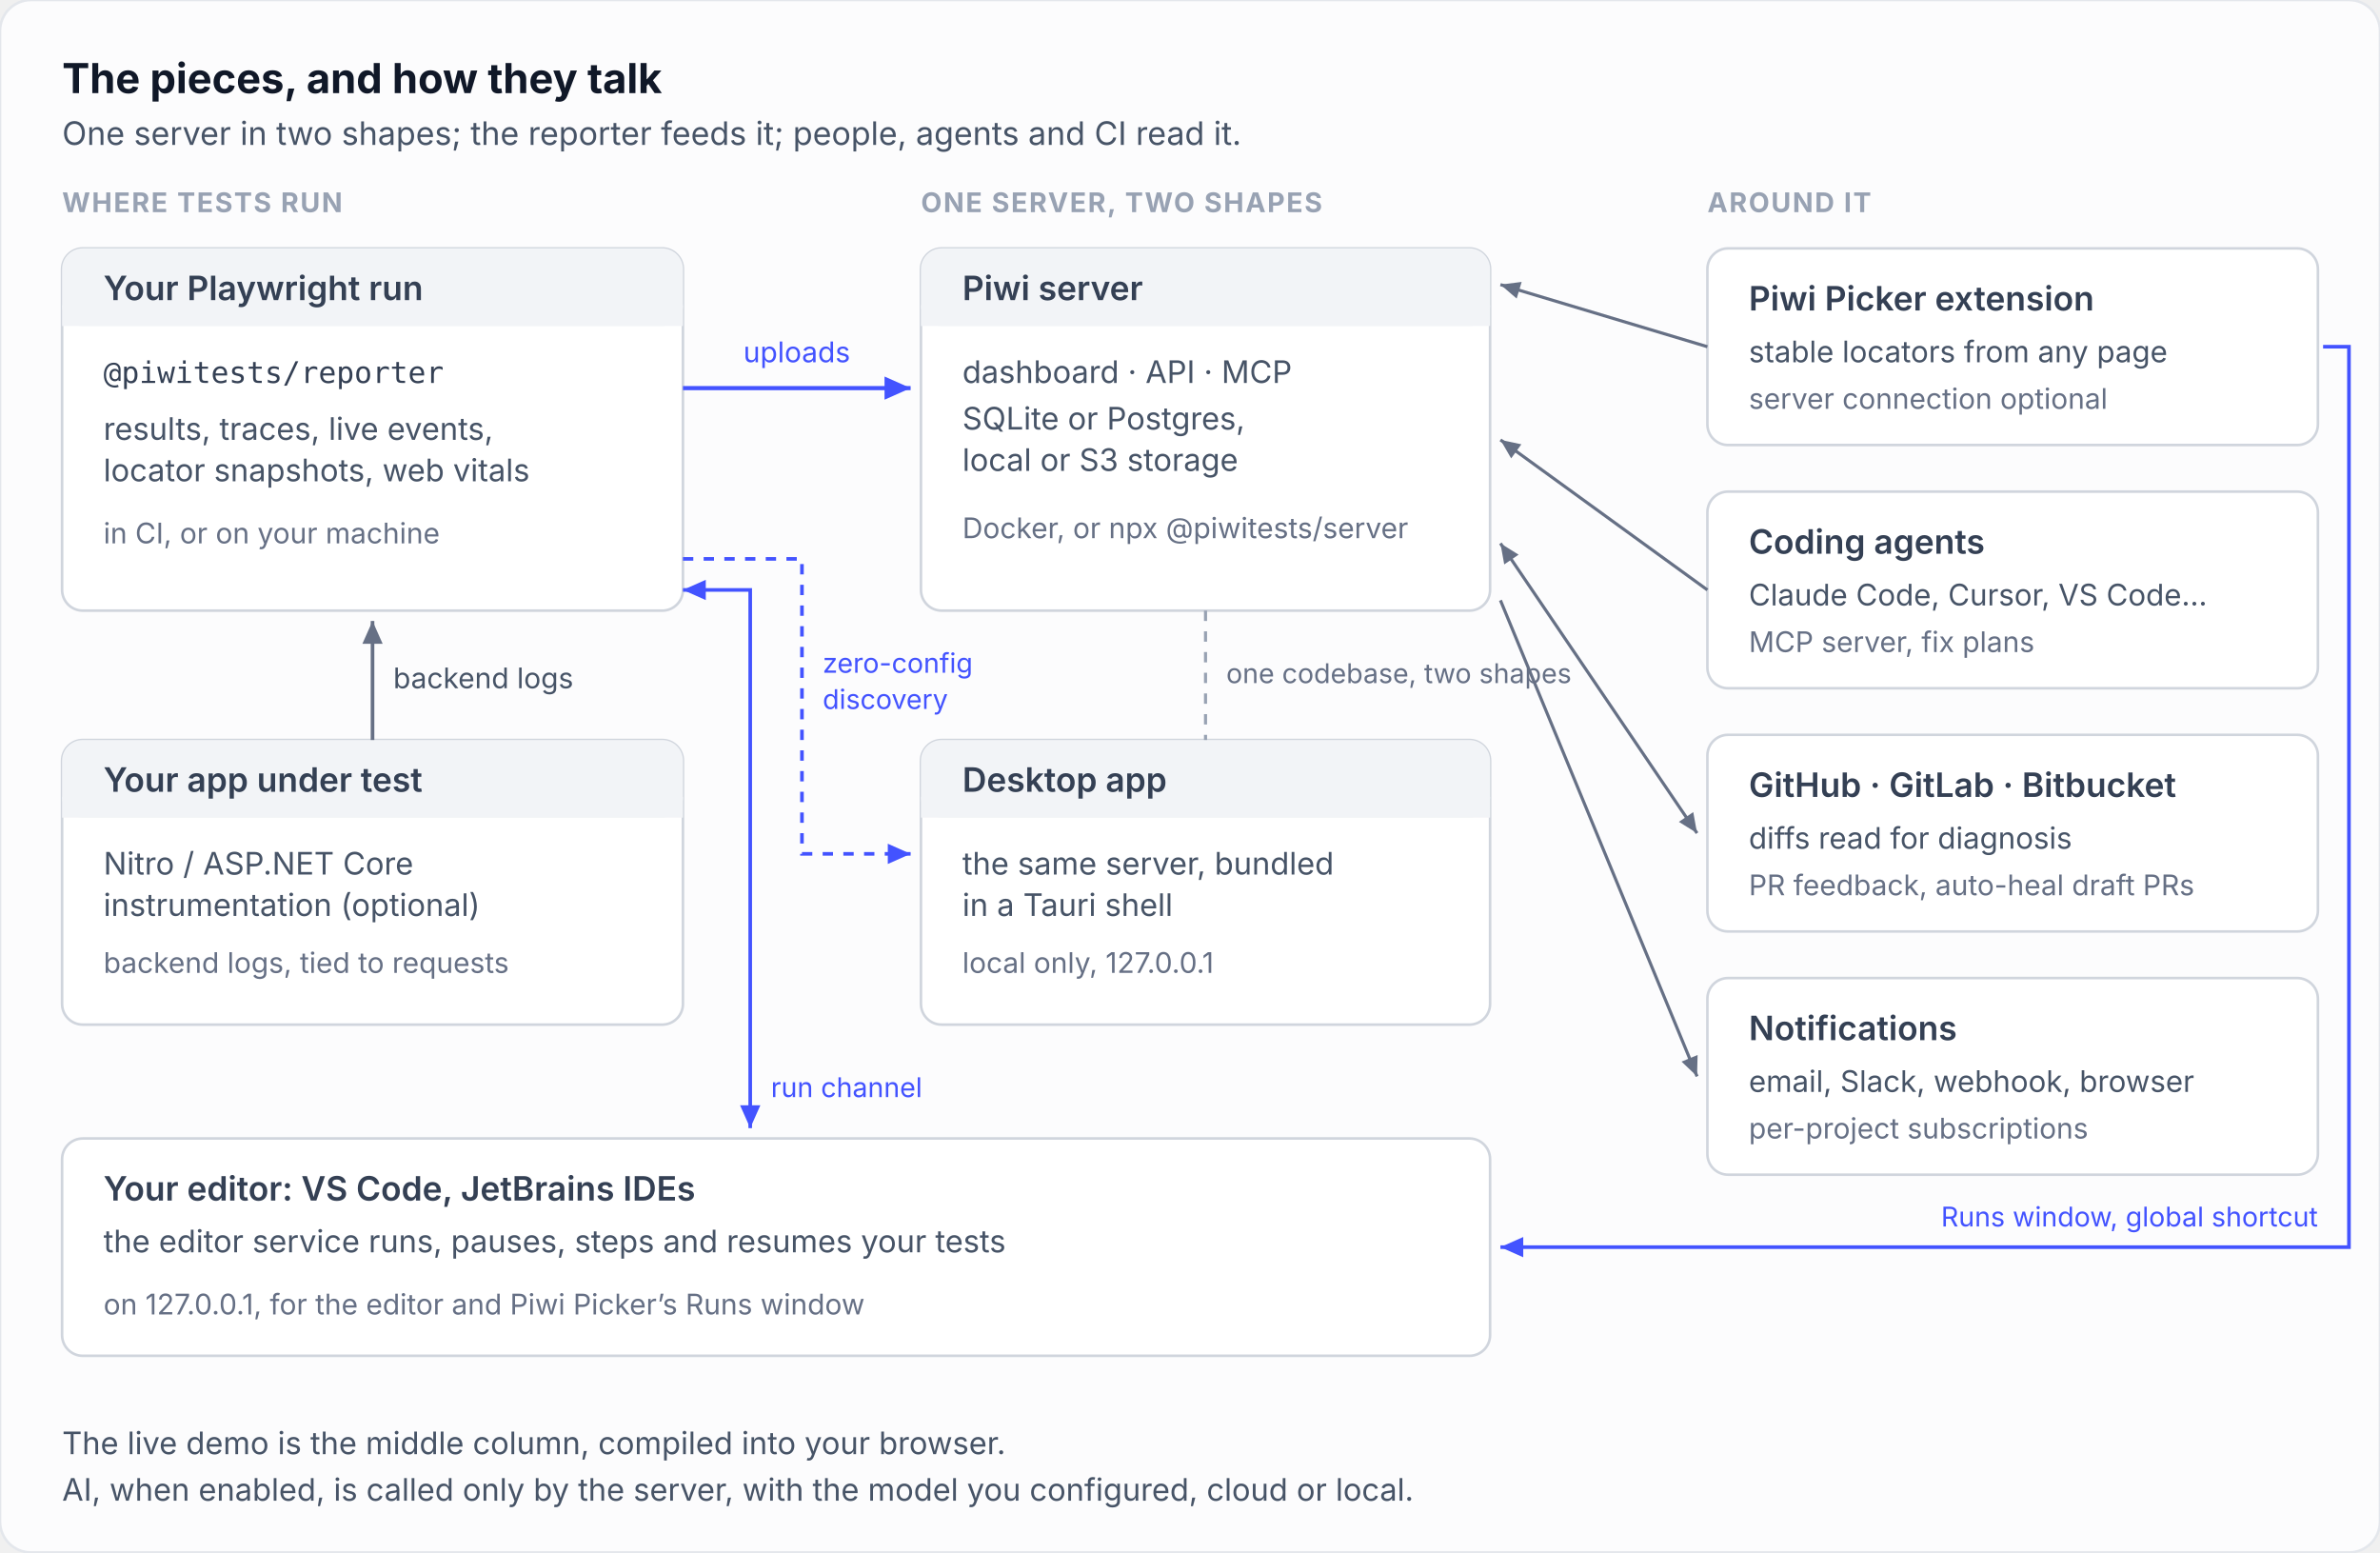
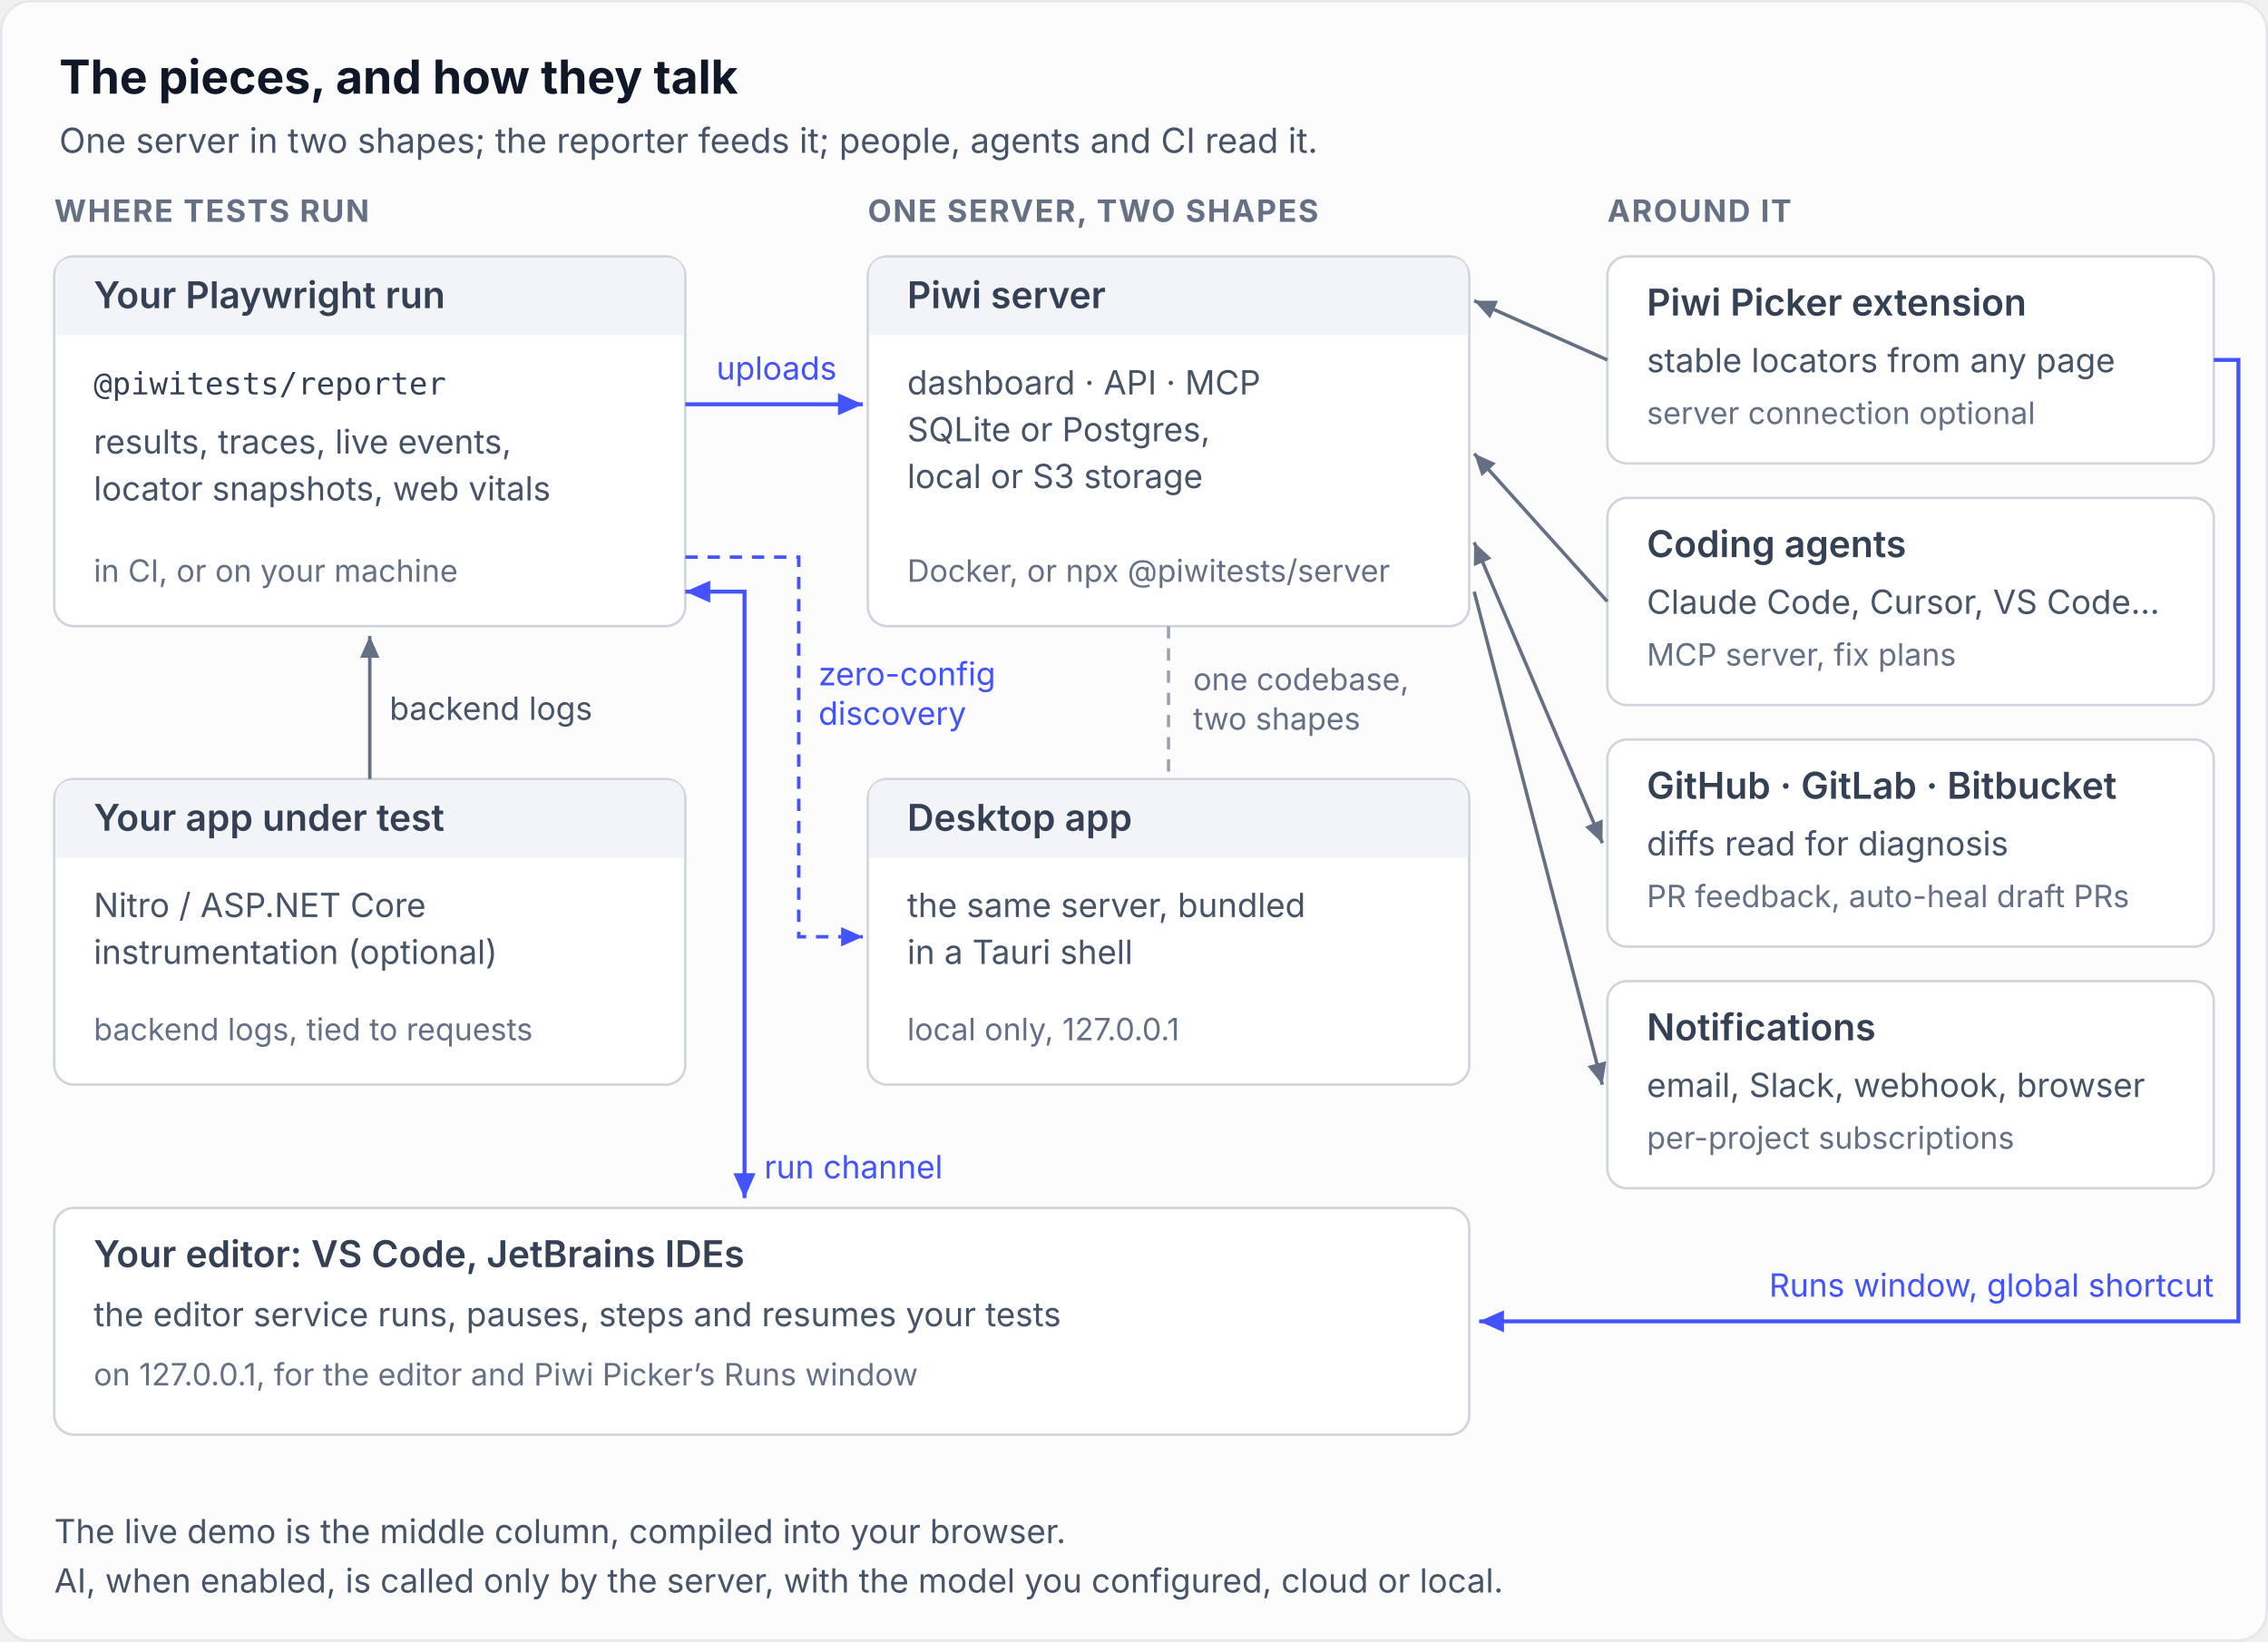
- <svg xmlns="http://www.w3.org/2000/svg" viewBox="0 0 920 600" font-family="ui-sans-serif, system-ui, -apple-system, 'Segoe UI', sans-serif">
+ <svg xmlns="http://www.w3.org/2000/svg" viewBox="0 0 920 666" font-family="ui-sans-serif, system-ui, -apple-system, 'Segoe UI', sans-serif">
+   <style>
+   .bg{fill:#fcfcfd;stroke:#e4e7ec}
+   .t{fill:#101828;font-weight:700;font-size:19px}
+   .s{fill:#475467;font-size:14px}
+   .h{fill:#667085;font-size:12.5px;font-weight:700;letter-spacing:.05em}
+   .lb{fill:#344054;font-size:15px;font-weight:600}
+   .l{fill:#475467;font-size:13.5px}
+   .m{fill:#667085;font-size:12.5px}
+   .b{font-weight:600}
+   .mono{font-family:ui-monospace,SFMono-Regular,Menlo,Consolas,monospace;font-size:12.5px;white-space:pre}
+   .ink{fill:#344054} .numw{fill:#ffffff}
+   .box{fill:#ffffff;stroke:#d0d5dd}
+   .chip{fill:#f9fafb;stroke:#d0d5dd}
+   .hd{fill:#f2f4f7}
+   .cap{fill:#f2f4f7;stroke:#d0d5dd}
+   .rule{fill:none;stroke:#e4e7ec}
+   .edge{fill:none;stroke:#667085;stroke-width:1.4}
+   .dash{fill:none;stroke:#98a2b3;stroke-width:1.3;stroke-dasharray:5 4}
+   .acc{fill:none;stroke:#4353ff;stroke-width:1.6}
+   .accd{fill:none;stroke:#4353ff;stroke-width:1.4;stroke-dasharray:5 4}
+   .acct{fill:#4353ff;font-size:13px} .ac{fill:#4353ff}
+   .et{fill:#475467;font-size:13px}
+   .arr{fill:#667085} .arrd{fill:#98a2b3} .arra{fill:#4353ff}
+   .ab{fill:#eef1ff;stroke:#c7ceff} .abt{fill:#2a3aa8} .abl{fill:#3f4b9e} .abo{fill:none;stroke:#4353ff;stroke-width:1.5}
+   .ok{fill:#ecfdf3;stroke:#75e0a7} .okt{fill:#067647} .okd{fill:#12b76a}
+   .bs{fill:#fffaeb;stroke:#fec84b} .bst{fill:#b54708}
+   .fc{fill:#fef3f2;stroke:#fda29b} .fct{fill:#b42318} .fcd{fill:#f04438}
+   .fr{fill:#fff6ed;stroke:#fd853a} .frt{fill:#c4320a}
+   .mu{fill:#f2f4f7;stroke:#d0d5dd} .mud{fill:#d0d5dd}
+   .dbx{fill:none;stroke:#d0d5dd;stroke-dasharray:5 4}
+   .clu{fill:#4353ff;fill-opacity:.06;stroke:#4353ff;stroke-width:1.8;stroke-dasharray:6 4;stroke-linejoin:round}
+   @media (prefers-color-scheme: dark){
+     .bg{fill:#161b26;stroke:#333741}
+     .t{fill:#f5f5f6} .s{fill:#94969c} .h{fill:#85888e}
+     .lb{fill:#ececed} .l{fill:#cecfd2} .m{fill:#94969c} .ink{fill:#ececed} .numw{fill:#161b26}
+     .box{fill:#1f242f;stroke:#333741} .chip{fill:#262b36;stroke:#333741} .hd{fill:#262b36}
+     .cap{fill:#262b36;stroke:#4a4f5a}
+     .rule{stroke:#333741}
+     .edge{stroke:#94969c} .arr{fill:#94969c}
+     .dash{stroke:#61646c} .arrd{fill:#61646c}
+     .acc,.accd{stroke:#8098f9} .acct,.ac{fill:#8098f9} .arra{fill:#8098f9}
+     .et{fill:#94969c}
+     .ab{fill:#1c2142;stroke:#3b4699} .abt{fill:#c7d0ff} .abl{fill:#a4b0f0} .abo{stroke:#8098f9}
+     .ok{fill:#0b2418;stroke:#079455} .okt{fill:#75e0a7} .okd{fill:#17b26a}
+     .bs{fill:#2b1d07;stroke:#ca8504} .bst{fill:#fec84b}
+     .fc{fill:#2d1210;stroke:#d92d20} .fct{fill:#fda29b} .fcd{fill:#f04438}
+     .fr{fill:#2b170c;stroke:#e04f16} .frt{fill:#f7b27a}
+     .mu{fill:#262b36;stroke:#333741} .mud{fill:#61646c}
+     .dbx{stroke:#61646c}
+     .clu{fill:#8098f9;fill-opacity:.1;stroke:#8098f9}
+   }
+ </style>
  <defs>
-     <marker id="ecArr" viewBox="0 0 10 10" refX="9" refY="5" markerWidth="7" markerHeight="7" orient="auto-start-reverse">
-       <path d="M 0 1 L 9 5 L 0 9 z" fill="#667085" />
+     <marker id="ecn" viewBox="0 0 10 10" refX="9" refY="5" markerWidth="7" markerHeight="7" orient="auto-start-reverse">
+       <path class="arr" d="M 0 1 L 9 5 L 0 9 z" />
    </marker>
-     <marker id="ecArrAccent" viewBox="0 0 10 10" refX="9" refY="5" markerWidth="7" markerHeight="7" orient="auto-start-reverse">
-       <path d="M 0 1 L 9 5 L 0 9 z" fill="#4353ff" />
+     <marker id="ecd" viewBox="0 0 10 10" refX="9" refY="5" markerWidth="7" markerHeight="7" orient="auto-start-reverse">
+       <path class="arrd" d="M 0 1 L 9 5 L 0 9 z" />
+     </marker>
+     <marker id="eca" viewBox="0 0 10 10" refX="9" refY="5" markerWidth="7" markerHeight="7" orient="auto-start-reverse">
+       <path class="arra" d="M 0 1 L 9 5 L 0 9 z" />
    </marker>
  </defs>
-   <rect x="0" y="0" width="920" height="600" rx="12" fill="#fcfcfd" stroke="#e4e7ec" />
-   <text x="24" y="36" font-size="16" font-weight="700" fill="#101828">The pieces, and how they talk</text>
-   <text x="24" y="56" font-size="12.5" fill="#475467">One server in two shapes; the reporter feeds it; people, agents and CI read it.</text>
-   <text x="24" y="82" font-size="10.5" font-weight="700" fill="#98a2b3" letter-spacing="0.6">WHERE TESTS RUN</text>
-   <text x="356" y="82" font-size="10.5" font-weight="700" fill="#98a2b3" letter-spacing="0.6">ONE SERVER, TWO SHAPES</text>
-   <text x="660" y="82" font-size="10.5" font-weight="700" fill="#98a2b3" letter-spacing="0.6">AROUND IT</text>
-   <rect x="24" y="96" width="240" height="140" rx="8" fill="#ffffff" stroke="#d0d5dd" />
-   <rect x="24" y="96" width="240" height="30" rx="8" fill="#f2f4f7" />
-   <rect x="24" y="118" width="240" height="8" fill="#f2f4f7" />
-   <text x="40" y="116" font-size="13" font-weight="600" fill="#344054">Your Playwright run</text>
-   <text x="40" y="148" font-size="11.5" font-family="ui-monospace, monospace" fill="#344054">@piwitests/reporter</text>
-   <text x="40" y="170" font-size="12" fill="#475467">results, traces, live events,</text>
-   <text x="40" y="186" font-size="12" fill="#475467">locator snapshots, web vitals</text>
-   <text x="40" y="210" font-size="11" fill="#667085">in CI, or on your machine</text>
-   <rect x="24" y="286" width="240" height="110" rx="8" fill="#ffffff" stroke="#d0d5dd" />
-   <rect x="24" y="286" width="240" height="30" rx="8" fill="#f2f4f7" />
-   <rect x="24" y="308" width="240" height="8" fill="#f2f4f7" />
-   <text x="40" y="306" font-size="13" font-weight="600" fill="#344054">Your app under test</text>
-   <text x="40" y="338" font-size="12" fill="#475467">Nitro / ASP.NET Core</text>
-   <text x="40" y="354" font-size="12" fill="#475467">instrumentation (optional)</text>
-   <text x="40" y="376" font-size="11" fill="#667085">backend logs, tied to requests</text>
-   <line x1="144" y1="286" x2="144" y2="240" stroke="#667085" stroke-width="1.4" marker-end="url(#ecArr)" />
-   <text x="152" y="266" font-size="11" fill="#475467">backend logs</text>
-   <rect x="356" y="96" width="220" height="140" rx="8" fill="#ffffff" stroke="#d0d5dd" />
-   <rect x="356" y="96" width="220" height="30" rx="8" fill="#f2f4f7" />
-   <rect x="356" y="118" width="220" height="8" fill="#f2f4f7" />
-   <text x="372" y="116" font-size="13" font-weight="600" fill="#344054">Piwi server</text>
-   <text x="372" y="148" font-size="12" fill="#475467">dashboard · API · MCP</text>
-   <text x="372" y="166" font-size="12" fill="#475467">SQLite or Postgres,</text>
-   <text x="372" y="182" font-size="12" fill="#475467">local or S3 storage</text>
-   <text x="372" y="208" font-size="11" fill="#667085">Docker, or npx @piwitests/server</text>
-   <line x1="264" y1="150" x2="352" y2="150" stroke="#4353ff" stroke-width="1.6" marker-end="url(#ecArrAccent)" />
-   <text x="308" y="140" font-size="11" fill="#4353ff" text-anchor="middle">uploads</text>
-   <rect x="356" y="286" width="220" height="110" rx="8" fill="#ffffff" stroke="#d0d5dd" />
-   <rect x="356" y="286" width="220" height="30" rx="8" fill="#f2f4f7" />
-   <rect x="356" y="308" width="220" height="8" fill="#f2f4f7" />
-   <text x="372" y="306" font-size="13" font-weight="600" fill="#344054">Desktop app</text>
-   <text x="372" y="338" font-size="12" fill="#475467">the same server, bundled</text>
-   <text x="372" y="354" font-size="12" fill="#475467">in a Tauri shell</text>
-   <text x="372" y="376" font-size="11" fill="#667085">local only, 127.0.0.1</text>
-   <line x1="466" y1="236" x2="466" y2="286" stroke="#98a2b3" stroke-width="1.2" stroke-dasharray="4 4" />
-   <text x="474" y="264" font-size="10.5" fill="#667085">one codebase, two shapes</text>
-   <path d="M 264 216 L 310 216 L 310 330 L 352 330" fill="none" stroke="#4353ff" stroke-width="1.4" stroke-dasharray="4 4" marker-end="url(#ecArrAccent)" />
-   <text x="318" y="260" font-size="10.5" fill="#4353ff">zero-config</text>
-   <text x="318" y="274" font-size="10.5" fill="#4353ff">discovery</text>
-   <rect x="660" y="96" width="236" height="76" rx="8" fill="#ffffff" stroke="#d0d5dd" />
-   <text x="676" y="120" font-size="13" font-weight="600" fill="#344054">Piwi Picker extension</text>
-   <text x="676" y="140" font-size="11.5" fill="#475467">stable locators from any page</text>
-   <text x="676" y="158" font-size="11" fill="#667085">server connection optional</text>
-   <rect x="660" y="190" width="236" height="76" rx="8" fill="#ffffff" stroke="#d0d5dd" />
-   <text x="676" y="214" font-size="13" font-weight="600" fill="#344054">Coding agents</text>
-   <text x="676" y="234" font-size="11.5" fill="#475467">Claude Code, Cursor, VS Code…</text>
-   <text x="676" y="252" font-size="11" fill="#667085">MCP server, fix plans</text>
-   <rect x="660" y="284" width="236" height="76" rx="8" fill="#ffffff" stroke="#d0d5dd" />
-   <text x="676" y="308" font-size="13" font-weight="600" fill="#344054">GitHub · GitLab · Bitbucket</text>
-   <text x="676" y="328" font-size="11.5" fill="#475467">diffs read for diagnosis</text>
-   <text x="676" y="346" font-size="11" fill="#667085">PR feedback, auto-heal draft PRs</text>
-   <rect x="660" y="378" width="236" height="76" rx="8" fill="#ffffff" stroke="#d0d5dd" />
-   <text x="676" y="402" font-size="13" font-weight="600" fill="#344054">Notifications</text>
-   <text x="676" y="422" font-size="11.5" fill="#475467">email, Slack, webhook, browser</text>
-   <text x="676" y="440" font-size="11" fill="#667085">per-project subscriptions</text>
-   <line x1="660" y1="134" x2="580" y2="110" stroke="#667085" stroke-width="1.2" marker-end="url(#ecArr)" />
-   <line x1="660" y1="228" x2="580" y2="170" stroke="#667085" stroke-width="1.2" marker-end="url(#ecArr)" />
-   <line x1="580" y1="210" x2="656" y2="322" stroke="#667085" stroke-width="1.2" marker-start="url(#ecArr)" marker-end="url(#ecArr)" />
-   <line x1="580" y1="232" x2="656" y2="416" stroke="#667085" stroke-width="1.2" marker-end="url(#ecArr)" />
-   <rect x="24" y="440" width="552" height="84" rx="8" fill="#ffffff" stroke="#d0d5dd" />
-   <text x="40" y="464" font-size="13" font-weight="600" fill="#344054">Your editor: VS Code, JetBrains IDEs</text>
-   <text x="40" y="484" font-size="12" fill="#475467">the editor service runs, pauses, steps and resumes your tests</text>
-   <text x="40" y="508" font-size="11" fill="#667085">on 127.0.0.1, for the editor and Piwi Picker’s Runs window</text>
-   <path d="M 264 228 L 290 228 L 290 436" fill="none" stroke="#4353ff" stroke-width="1.4" marker-start="url(#ecArrAccent)" marker-end="url(#ecArrAccent)" />
-   <text x="298" y="424" font-size="10.5" fill="#4353ff">run channel</text>
-   <path d="M 898 134 L 908 134 L 908 482 L 580 482" fill="none" stroke="#4353ff" stroke-width="1.4" marker-end="url(#ecArrAccent)" />
-   <text x="896" y="474" font-size="10.5" fill="#4353ff" text-anchor="end">Runs window, global shortcut</text>
-   <text x="24" y="562" font-size="12" fill="#475467">The live demo is the middle column, compiled into your browser.</text>
-   <text x="24" y="580" font-size="12" fill="#475467">AI, when enabled, is called only by the server, with the model you configured, cloud or local.</text>
+   <rect class="bg" x="0.5" y="0.5" width="919" height="665" rx="12" />
+   <text class="t" x="24" y="38">The pieces, and how they talk</text>
+   <text class="s" x="24" y="62">One server in two shapes; the reporter feeds it; people, agents and CI read it.</text>
+   <text class="h" x="22" y="90">WHERE TESTS RUN</text>
+   <text class="h" x="352" y="90">ONE SERVER, TWO SHAPES</text>
+   <text class="h" x="652" y="90">AROUND IT</text>
+   <rect class="box" x="22" y="104" width="256" height="150" rx="8" />
+   <path class="hd" d="M 22.5 136 L 22.5 112 Q 22.5 104.5 30 104.5 L 270 104.5 Q 277.5 104.5 277.5 112 L 277.5 136 Z" />
+   <text class="lb" x="38" y="125">Your Playwright run</text>
+   <text class="mono ink" x="38" y="160">@piwitests/reporter</text>
+   <text class="l" x="38" y="184">results, traces, live events,</text>
+   <text class="l" x="38" y="203">locator snapshots, web vitals</text>
+   <text class="m" x="38" y="236">in CI, or on your machine</text>
+   <rect class="box" x="22" y="316" width="256" height="124" rx="8" />
+   <path class="hd" d="M 22.5 348 L 22.5 324 Q 22.5 316.5 30 316.5 L 270 316.5 Q 277.5 316.5 277.5 324 L 277.5 348 Z" />
+   <text class="lb" x="38" y="337">Your app under test</text>
+   <text class="l" x="38" y="372">Nitro / ASP.NET Core</text>
+   <text class="l" x="38" y="391">instrumentation (optional)</text>
+   <text class="m" x="38" y="422">backend logs, tied to requests</text>
+   <path class="edge" d="M 150 316 L 150 258" marker-end="url(#ecn)" />
+   <text class="et" x="158" y="292">backend logs</text>
+   <rect class="box" x="352" y="104" width="244" height="150" rx="8" />
+   <path class="hd" d="M 352.5 136 L 352.5 112 Q 352.5 104.5 360 104.5 L 588 104.5 Q 595.5 104.5 595.5 112 L 595.5 136 Z" />
+   <text class="lb" x="368" y="125">Piwi server</text>
+   <text class="l" x="368" y="160">dashboard · API · MCP</text>
+   <text class="l" x="368" y="179">SQLite or Postgres,</text>
+   <text class="l" x="368" y="198">local or S3 storage</text>
+   <text class="m" x="368" y="236">Docker, or npx @piwitests/server</text>
+   <path class="acc" d="M 278 164 L 350 164" marker-end="url(#eca)" />
+   <text class="acct" x="315" y="154" text-anchor="middle">uploads</text>
+   <rect class="box" x="352" y="316" width="244" height="124" rx="8" />
+   <path class="hd" d="M 352.5 348 L 352.5 324 Q 352.5 316.5 360 316.5 L 588 316.5 Q 595.5 316.5 595.5 324 L 595.5 348 Z" />
+   <text class="lb" x="368" y="337">Desktop app</text>
+   <text class="l" x="368" y="372">the same server, bundled</text>
+   <text class="l" x="368" y="391">in a Tauri shell</text>
+   <text class="m" x="368" y="422">local only, 127.0.0.1</text>
+   <path class="dash" d="M 474 254 L 474 316" />
+   <text class="m" x="484" y="280">one codebase,</text>
+   <text class="m" x="484" y="296">two shapes</text>
+   <path class="accd" d="M 278 226 L 324 226 L 324 380 L 350 380" marker-end="url(#eca)" />
+   <text class="acct" x="332" y="278">zero-config</text>
+   <text class="acct" x="332" y="294">discovery</text>
+   <rect class="box" x="652" y="104" width="246" height="84" rx="8" />
+   <text class="lb" x="668" y="128">Piwi Picker extension</text>
+   <text class="l" x="668" y="151">stable locators from any page</text>
+   <text class="m" x="668" y="172">server connection optional</text>
+   <rect class="box" x="652" y="202" width="246" height="84" rx="8" />
+   <text class="lb" x="668" y="226">Coding agents</text>
+   <text class="l" x="668" y="249">Claude Code, Cursor, VS Code…</text>
+   <text class="m" x="668" y="270">MCP server, fix plans</text>
+   <rect class="box" x="652" y="300" width="246" height="84" rx="8" />
+   <text class="lb" x="668" y="324">GitHub · GitLab · Bitbucket</text>
+   <text class="l" x="668" y="347">diffs read for diagnosis</text>
+   <text class="m" x="668" y="368">PR feedback, auto-heal draft PRs</text>
+   <rect class="box" x="652" y="398" width="246" height="84" rx="8" />
+   <text class="lb" x="668" y="422">Notifications</text>
+   <text class="l" x="668" y="445">email, Slack, webhook, browser</text>
+   <text class="m" x="668" y="466">per-project subscriptions</text>
+   <path class="edge" d="M 652 146 L 598 122" marker-end="url(#ecn)" />
+   <path class="edge" d="M 652 244 L 598 184" marker-end="url(#ecn)" />
+   <path class="edge" d="M 598 220 L 650 342" marker-start="url(#ecn)" marker-end="url(#ecn)" />
+   <path class="edge" d="M 598 240 L 650 440" marker-end="url(#ecn)" />
+   <rect class="box" x="22" y="490" width="574" height="92" rx="8" />
+   <text class="lb" x="38" y="514">Your editor: VS Code, JetBrains IDEs</text>
+   <text class="l" x="38" y="538">the editor service runs, pauses, steps and resumes your tests</text>
+   <text class="m" x="38" y="562">on 127.0.0.1, for the editor and Piwi Picker’s Runs window</text>
+   <path class="acc" d="M 278 240 L 302 240 L 302 486" marker-start="url(#eca)" marker-end="url(#eca)" />
+   <text class="acct" x="310" y="478">run channel</text>
+   <path class="acc" d="M 898 146 L 908 146 L 908 536 L 600 536" marker-end="url(#eca)" />
+   <text class="acct" x="898" y="526" text-anchor="end">Runs window, global shortcut</text>
+   <text class="l" x="22" y="626">The live demo is the middle column, compiled into your browser.</text>
+   <text class="l" x="22" y="646">AI, when enabled, is called only by the server, with the model you configured, cloud or local.</text>
</svg>
